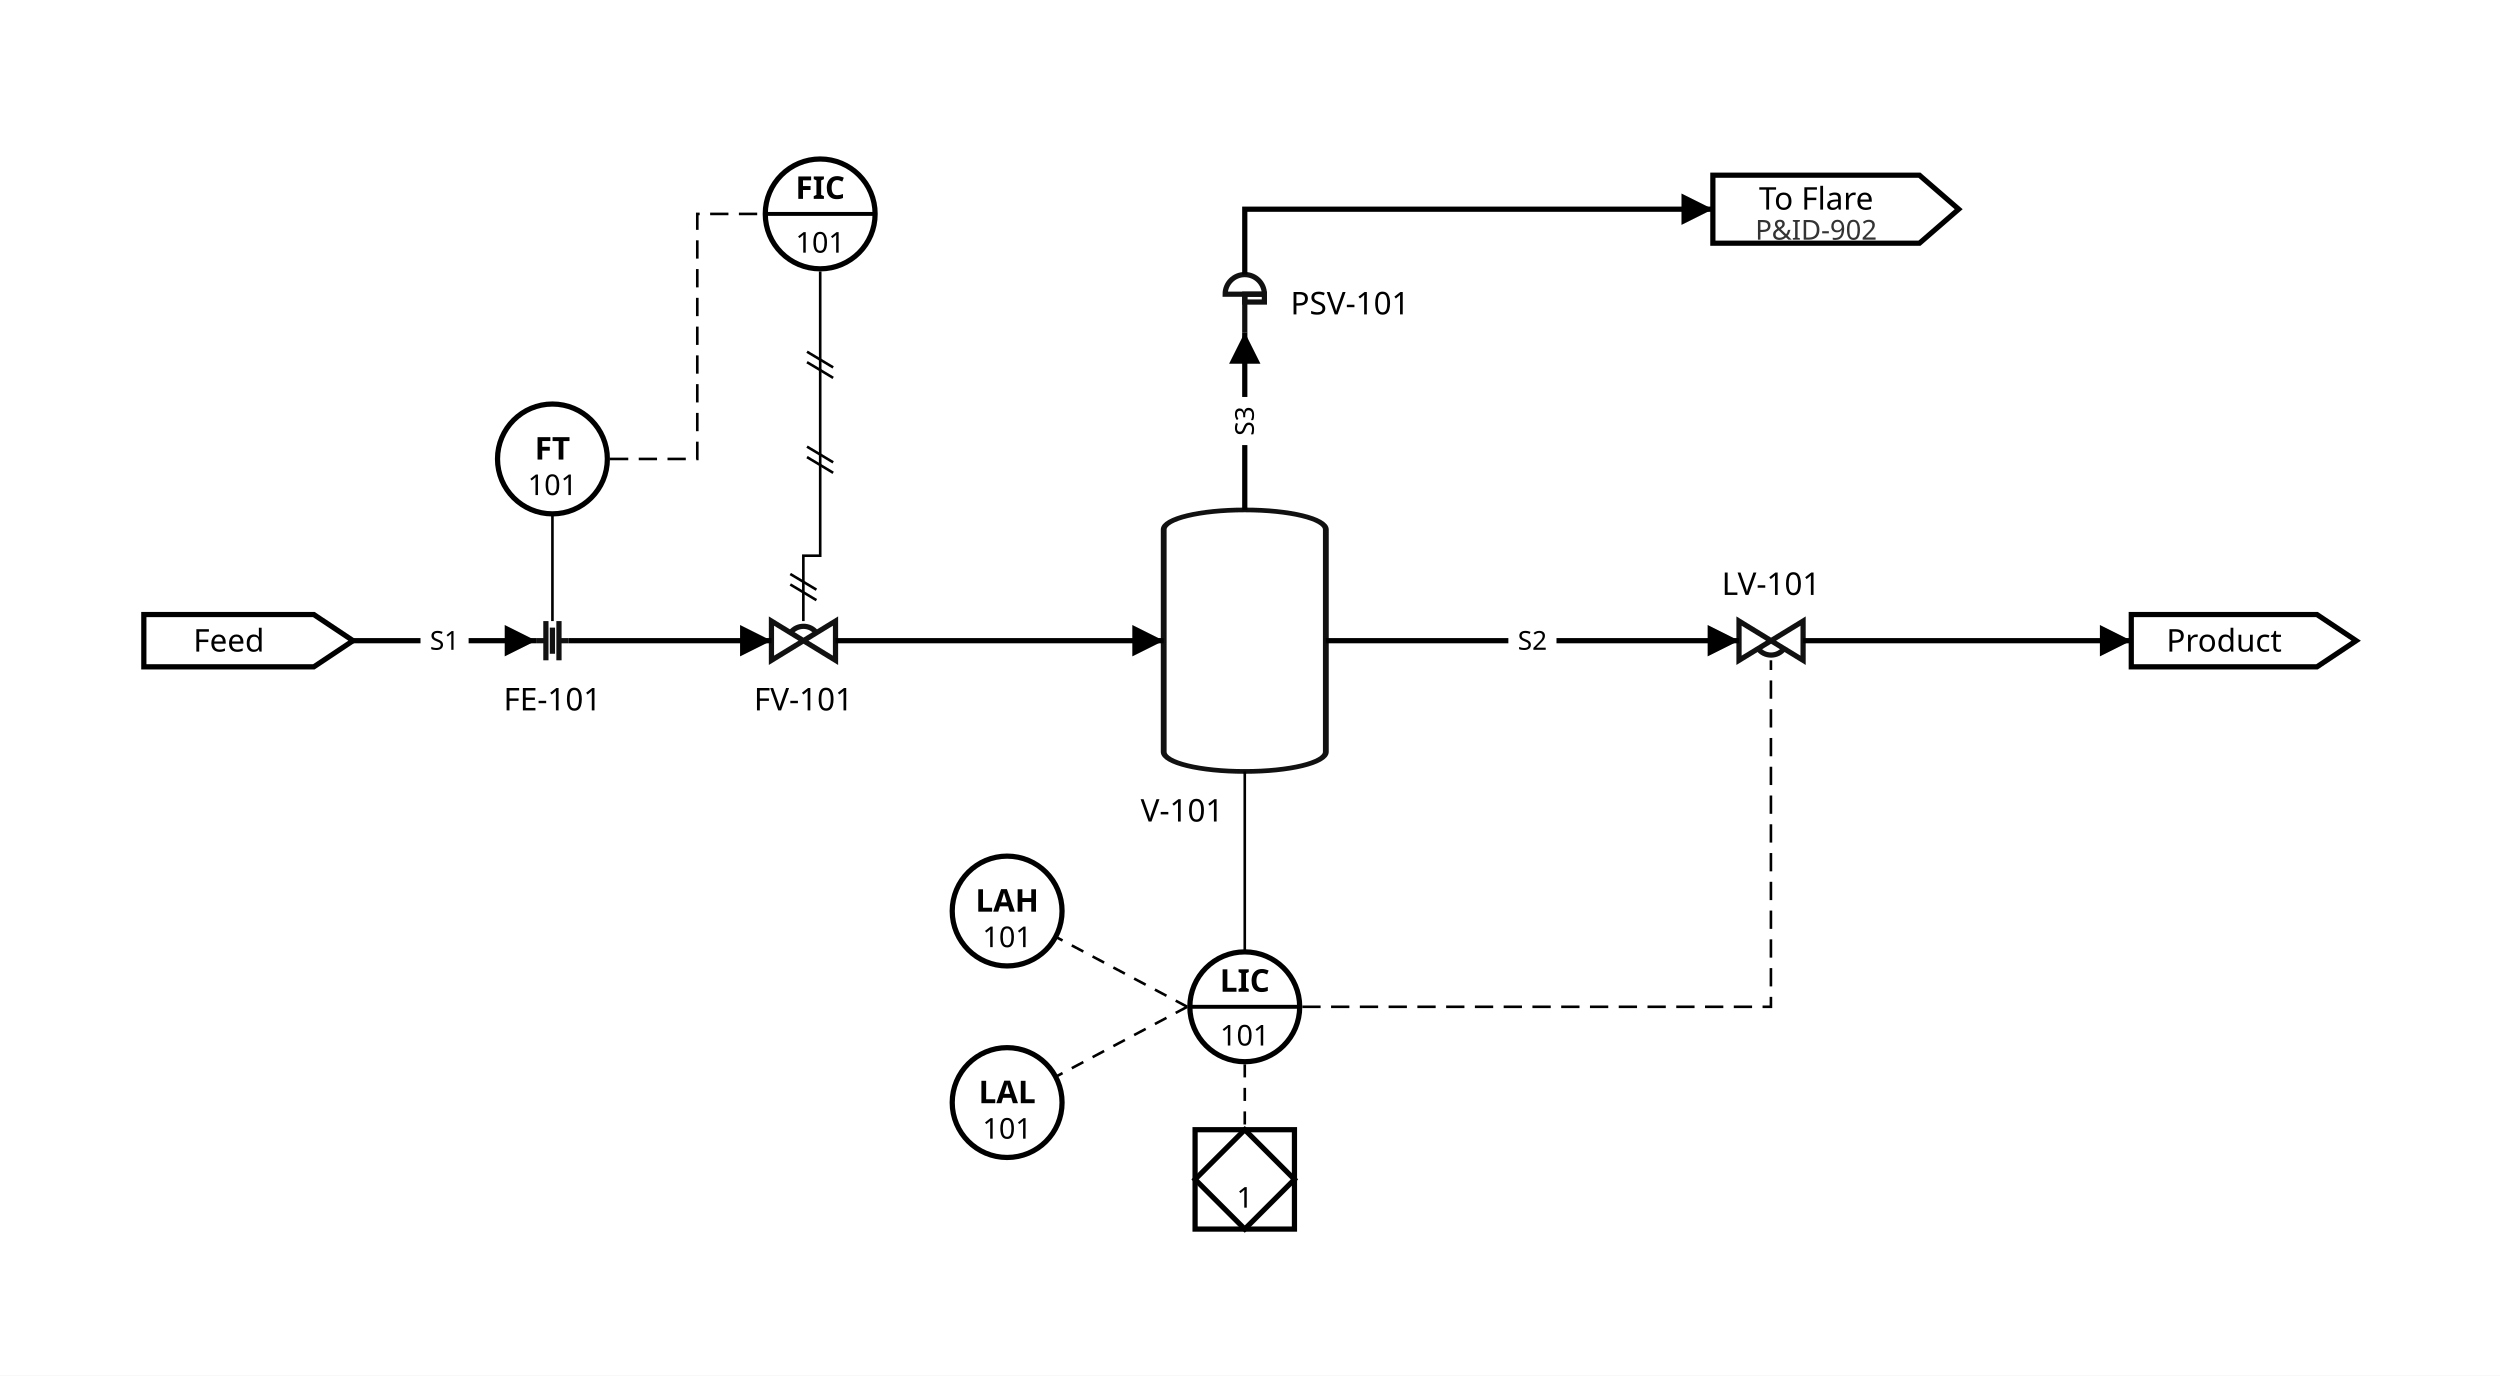
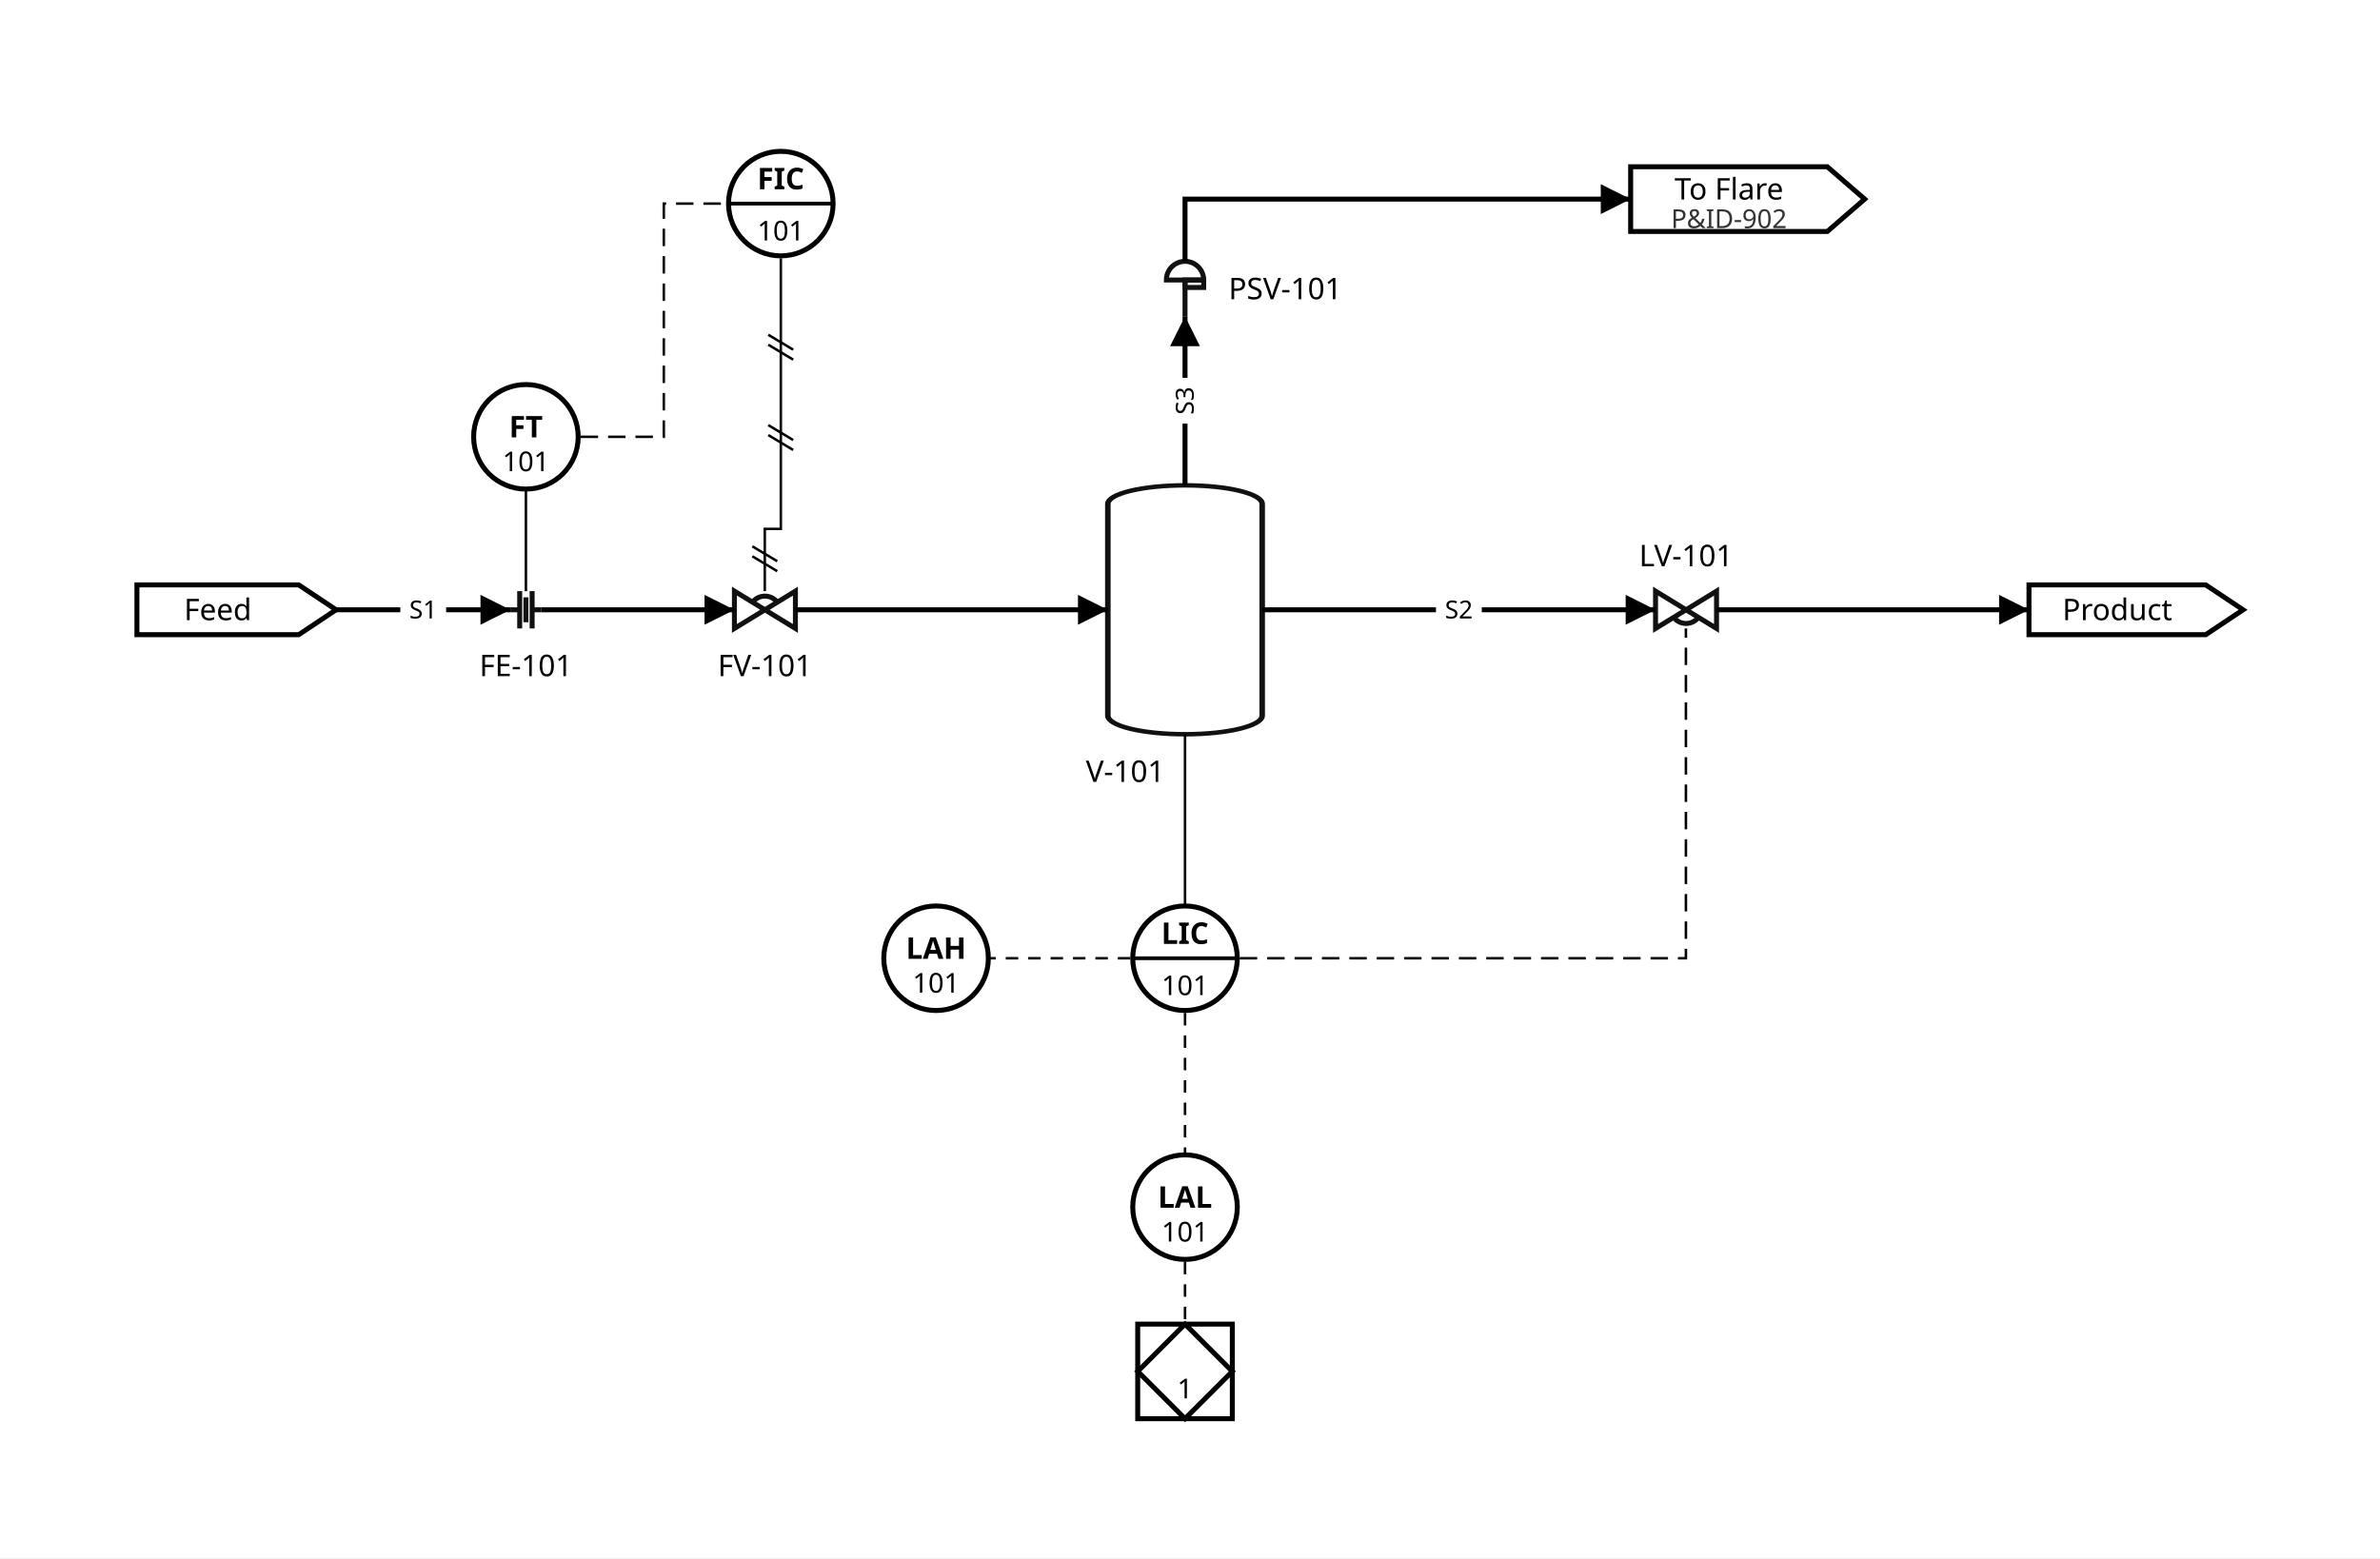
- <svg xmlns="http://www.w3.org/2000/svg" width="956" height="526" viewBox="-25.0 -50.0 956.0 526.0">
-   <rect x="-25.0" y="-50.0" width="956.0" height="526.0" fill="white" />
+ <svg xmlns="http://www.w3.org/2000/svg" width="956" height="626" viewBox="-25.0 -50.0 956.0 626.0">
+   <rect x="-25.0" y="-50.0" width="956.0" height="626.0" fill="white" />
  <defs>
    <marker id="arrow_black" viewBox="0 0 10 10" refX="10" refY="5" markerWidth="12" markerHeight="12" markerUnits="userSpaceOnUse" orient="auto-start-reverse">
      <path d="M 0 0 L 10 5 L 0 10 z" fill="black" />
    </marker>
    <symbol id="sym_fitting_orifice" viewBox="0 0 12.5 15.0" overflow="visible">
      <g transform="scale(0.25)">
        <path d="M 0.0 30.0 L 15.0 30.0 M 15.0 0.0 L 15.0 60.0 M 25.0 10.0 L 25.0 50.0 M 35.0 0.0 L 35.0 60.0 M 35.0 30.0 L 50.0 30.0" fill="none" stroke="#111" stroke-width="8.0" />
      </g>
    </symbol>
    <symbol id="sym_instrument" viewBox="0 0 44.0 44.0" overflow="visible">
      <circle cx="22" cy="22" r="21" fill="white" stroke="black" stroke-width="2" />
    </symbol>
    <symbol id="sym_instrument_logic" viewBox="0 0 40.0 40.0" overflow="visible">
      <rect x="1" y="1" width="38" height="38" fill="white" stroke="black" stroke-width="2" />
      <polygon points="20,1 39,20 20,39 1,20" fill="none" stroke="black" stroke-width="2" />
    </symbol>
    <symbol id="sym_instrument_panel" viewBox="0 0 44.0 44.0" overflow="visible">
      <circle cx="22" cy="22" r="21" fill="white" stroke="black" stroke-width="2" />
      <line x1="1" y1="22" x2="43" y2="22" stroke="black" stroke-width="1.5" />
    </symbol>
    <symbol id="sym_valve_control" viewBox="0 0 24.5 15.0" overflow="visible">
      <g transform="scale(0.25)">
        <path d="M 0.0 60.0 L 0.0 0.0 L 98.0 60.0 L 98.0 0.0 Z" fill="none" stroke="#111" stroke-width="8.0" />
        <path d="M 29.0 18.0 A 25.0 25.0 0.0 0 1 69.0 18.0" fill="none" stroke="#111" stroke-width="8.0" />
      </g>
    </symbol>
    <symbol id="sym_valve_relief" viewBox="0 0 15.0 22.1" overflow="visible">
      <g transform="scale(0.375)">
        <path d="M 0.0 20.0 A 20.0 20.0 0.0 0 1 20.0 0.0 A 20.0 20.0 0.0 0 1 40.0 20.0 Z M 20.0 20.0 L 20.0 59.0" fill="none" stroke="#111" stroke-width="5.333" />
        <rect x="20.0" y="20.0" width="20.0" height="8.0" fill="none" stroke="#111" stroke-width="5.333" />
      </g>
    </symbol>
    <symbol id="sym_vessel" viewBox="0 0 62.0 100.0" overflow="visible">
      <g transform="scale(0.62, 0.5)">
        <path d="M 0.0 15.0 A 50.0 15.0 0.0 0 1 50.0 0.0 A 50.0 15.0 0.0 0 1 100.0 15.0 L 100.0 185.0 A 50.0 15.0 0.0 0 1 50.0 200.0 A 50.0 15.0 0.0 0 1 0.0 185.0 Z" fill="none" stroke="#111" stroke-width="3.592" />
      </g>
    </symbol>
  </defs>
  <g id="units">
    <polygon points="30.0,185.0 95.0,185.0 110.0,195.0 95.0,205.0 30.0,205.0" fill="transparent" stroke="black" stroke-width="2" />
    <text x="62.5" y="195.0" font-family="sans-serif" font-size="12" text-anchor="middle" dominant-baseline="middle">Feed</text>
    <use href="#sym_valve_control" x="270" y="187.5" width="24.5" height="15.0" />
    <use href="#sym_vessel" x="420" y="145" width="62.0" height="100.0" />
    <use href="#sym_fitting_orifice" x="180" y="187.5" width="12.5" height="15.0" />
    <use href="#sym_valve_control" x="640" y="187.5" width="24.5" height="15.0" transform="translate(0, 390) scale(1, -1)" />
    <polygon points="790.0,185.0 861.0,185.0 876.0,195.0 861.0,205.0 790.0,205.0" fill="transparent" stroke="black" stroke-width="2" />
    <text x="825.5" y="195.0" font-family="sans-serif" font-size="12" text-anchor="middle" dominant-baseline="middle">Product</text>
    <use href="#sym_valve_relief" x="443.5" y="55" width="15.0" height="22.1" />
    <polygon points="630,17 709.0,17 724.0,30 709.0,43 630,43" fill="transparent" stroke="black" stroke-width="2" />
    <text x="669.5" y="26" font-family="sans-serif" font-size="12" text-anchor="middle" dominant-baseline="middle">To Flare</text>
    <text x="669.5" y="38" font-family="sans-serif" font-size="10.5" text-anchor="middle" dominant-baseline="middle" fill="#333">P&amp;ID-902</text>
  </g>
  <g id="streams">
    <path d="M 110.0,195.0 L 180.0,195.0" fill="none" stroke="black" stroke-width="2" marker-end="url(#arrow_black)" />
    <path d="M 192.5,195.0 L 270.0,195.0" fill="none" stroke="black" stroke-width="2" marker-end="url(#arrow_black)" />
    <path d="M 294.5,195.0 L 420.0,195.0" fill="none" stroke="black" stroke-width="2" marker-end="url(#arrow_black)" />
    <path d="M 482.0,195.0 L 640.0,195.0" fill="none" stroke="black" stroke-width="2" marker-end="url(#arrow_black)" />
    <path d="M 664.5,195.0 L 790.0,195.0" fill="none" stroke="black" stroke-width="2" marker-end="url(#arrow_black)" />
    <path d="M 451.0,145.0 L 451.0,77.1" fill="none" stroke="black" stroke-width="2" marker-end="url(#arrow_black)" />
    <path d="M 451.0,55.0 L 451.0,30.0 L 630,30.0" fill="none" stroke="black" stroke-width="2" marker-end="url(#arrow_black)" />
    <path d="M 208.25,125.5 L 241.644,125.5 L 241.644,31.803 L 266.644,31.803" fill="none" stroke="black" stroke-width="1" stroke-dasharray="7,4" />
    <path d="M 288.644,53.803 L 288.644,162.5 L 282.2,162.5 L 282.2,187.5" fill="none" stroke="black" stroke-width="1" />
    <line x1="283.6" y1="84.5" x2="293.6" y2="90.5" stroke="black" stroke-width="1" />
    <line x1="283.6" y1="88.5" x2="293.6" y2="94.5" stroke="black" stroke-width="1" />
    <line x1="283.6" y1="120.8" x2="293.6" y2="126.8" stroke="black" stroke-width="1" />
    <line x1="283.6" y1="124.8" x2="293.6" y2="130.8" stroke="black" stroke-width="1" />
    <line x1="277.2" y1="169.5" x2="287.2" y2="175.5" stroke="black" stroke-width="1" />
    <line x1="277.2" y1="173.5" x2="287.2" y2="179.5" stroke="black" stroke-width="1" />
    <path d="M 473.0,335.0 L 652.2,335.0 L 652.2,202.5" fill="none" stroke="black" stroke-width="1" stroke-dasharray="7,4" />
    <rect x="135.8" y="188.5" width="18.4" height="13.0" fill="white" />
    <text x="145.0" y="195.0" font-family="sans-serif" font-size="10" text-anchor="middle" dominant-baseline="middle" fill="black">S1</text>
    <rect x="551.8" y="188.5" width="18.4" height="13.0" fill="white" />
    <text x="561.0" y="195.0" font-family="sans-serif" font-size="10" text-anchor="middle" dominant-baseline="middle" fill="black">S2</text>
    <rect x="444.5" y="101.8" width="13.0" height="18.4" fill="white" />
    <text x="451.0" y="111.0" font-family="sans-serif" font-size="10" text-anchor="middle" dominant-baseline="middle" fill="black" transform="rotate(-90, 451.0, 111.0)">S3</text>
  </g>
  <g id="instrument_taps">
    <line x1="186.25" y1="187.5" x2="186.25" y2="125.5" stroke="black" stroke-width="1" />
    <line x1="451" y1="245" x2="451" y2="335" stroke="black" stroke-width="1" />
-     <line x1="429" y1="335" x2="360.13" y2="298.38" stroke="black" stroke-width="1" stroke-dasharray="5,4" />
-     <line x1="429" y1="335" x2="360.13" y2="371.62" stroke="black" stroke-width="1" stroke-dasharray="5,4" />
-     <line x1="451" y1="357" x2="451" y2="401" stroke="black" stroke-width="1" stroke-dasharray="5,4" />
+     <line x1="429" y1="335" x2="351" y2="335" stroke="black" stroke-width="1" stroke-dasharray="5,4" />
+     <line x1="451" y1="357" x2="451" y2="435" stroke="black" stroke-width="1" stroke-dasharray="5,4" />
+     <line x1="451" y1="457" x2="451" y2="501" stroke="black" stroke-width="1" stroke-dasharray="5,4" />
  </g>
  <g id="instruments">
    <use href="#sym_instrument" x="164.25" y="103.5" width="44.0" height="44.0" />
    <text x="186.25" y="121.5" font-family="sans-serif" font-size="12" font-weight="bold" text-anchor="middle" dominant-baseline="middle">FT</text>
    <text x="186.25" y="135.5" font-family="sans-serif" font-size="11" text-anchor="middle" dominant-baseline="middle">101</text>
    <use href="#sym_instrument_panel" x="266.64" y="9.8" width="44.0" height="44.0" />
    <text x="288.644" y="21.803" font-family="sans-serif" font-size="12" font-weight="bold" text-anchor="middle" dominant-baseline="middle">FIC</text>
    <text x="288.644" y="42.803" font-family="sans-serif" font-size="11" text-anchor="middle" dominant-baseline="middle">101</text>
    <use href="#sym_instrument_panel" x="429" y="313" width="44.0" height="44.0" />
    <text x="451.0" y="325.0" font-family="sans-serif" font-size="12" font-weight="bold" text-anchor="middle" dominant-baseline="middle">LIC</text>
    <text x="451.0" y="346.0" font-family="sans-serif" font-size="11" text-anchor="middle" dominant-baseline="middle">101</text>
-     <use href="#sym_instrument" x="338.13" y="276.38" width="44.0" height="44.0" />
-     <text x="360.13" y="294.381" font-family="sans-serif" font-size="12" font-weight="bold" text-anchor="middle" dominant-baseline="middle">LAH</text>
-     <text x="360.13" y="308.381" font-family="sans-serif" font-size="11" text-anchor="middle" dominant-baseline="middle">101</text>
-     <use href="#sym_instrument" x="338.13" y="349.62" width="44.0" height="44.0" />
-     <text x="360.13" y="367.619" font-family="sans-serif" font-size="12" font-weight="bold" text-anchor="middle" dominant-baseline="middle">LAL</text>
-     <text x="360.13" y="381.619" font-family="sans-serif" font-size="11" text-anchor="middle" dominant-baseline="middle">101</text>
-     <use href="#sym_instrument_logic" x="431" y="381" width="40.0" height="40.0" />
-     <text x="451.0" y="408.0" font-family="sans-serif" font-size="11" text-anchor="middle" dominant-baseline="middle">1</text>
+     <use href="#sym_instrument" x="329" y="313" width="44.0" height="44.0" />
+     <text x="351.0" y="331.0" font-family="sans-serif" font-size="12" font-weight="bold" text-anchor="middle" dominant-baseline="middle">LAH</text>
+     <text x="351.0" y="345.0" font-family="sans-serif" font-size="11" text-anchor="middle" dominant-baseline="middle">101</text>
+     <use href="#sym_instrument" x="429" y="413" width="44.0" height="44.0" />
+     <text x="451.0" y="431.0" font-family="sans-serif" font-size="12" font-weight="bold" text-anchor="middle" dominant-baseline="middle">LAL</text>
+     <text x="451.0" y="445.0" font-family="sans-serif" font-size="11" text-anchor="middle" dominant-baseline="middle">101</text>
+     <use href="#sym_instrument_logic" x="431" y="481" width="40.0" height="40.0" />
+     <text x="451.0" y="508.0" font-family="sans-serif" font-size="11" text-anchor="middle" dominant-baseline="middle">1</text>
  </g>
  <g id="unit_labels">
    <rect x="258.4" y="210.0" width="47.6" height="15.0" fill="white" />
    <text x="282.25" y="217.5" font-family="sans-serif" font-size="12" text-anchor="middle" dominant-baseline="middle">FV-101</text>
    <rect x="406.5" y="252.5" width="41.0" height="15.0" fill="white" />
    <text x="427.0" y="260.0" font-family="sans-serif" font-size="12" text-anchor="middle" dominant-baseline="middle">V-101</text>
    <rect x="162.4" y="210.0" width="47.6" height="15.0" fill="white" />
    <text x="186.25" y="217.5" font-family="sans-serif" font-size="12" text-anchor="middle" dominant-baseline="middle">FE-101</text>
    <rect x="628.5" y="165.5" width="47.6" height="15.0" fill="white" />
    <text x="652.25" y="177.5" font-family="sans-serif" font-size="12" text-anchor="middle" dominant-baseline="baseline">LV-101</text>
    <rect x="468.5" y="58.5" width="54.2" height="15.0" fill="white" />
    <text x="468.5" y="66.05" font-family="sans-serif" font-size="12" text-anchor="start" dominant-baseline="middle">PSV-101</text>
  </g>
</svg>
